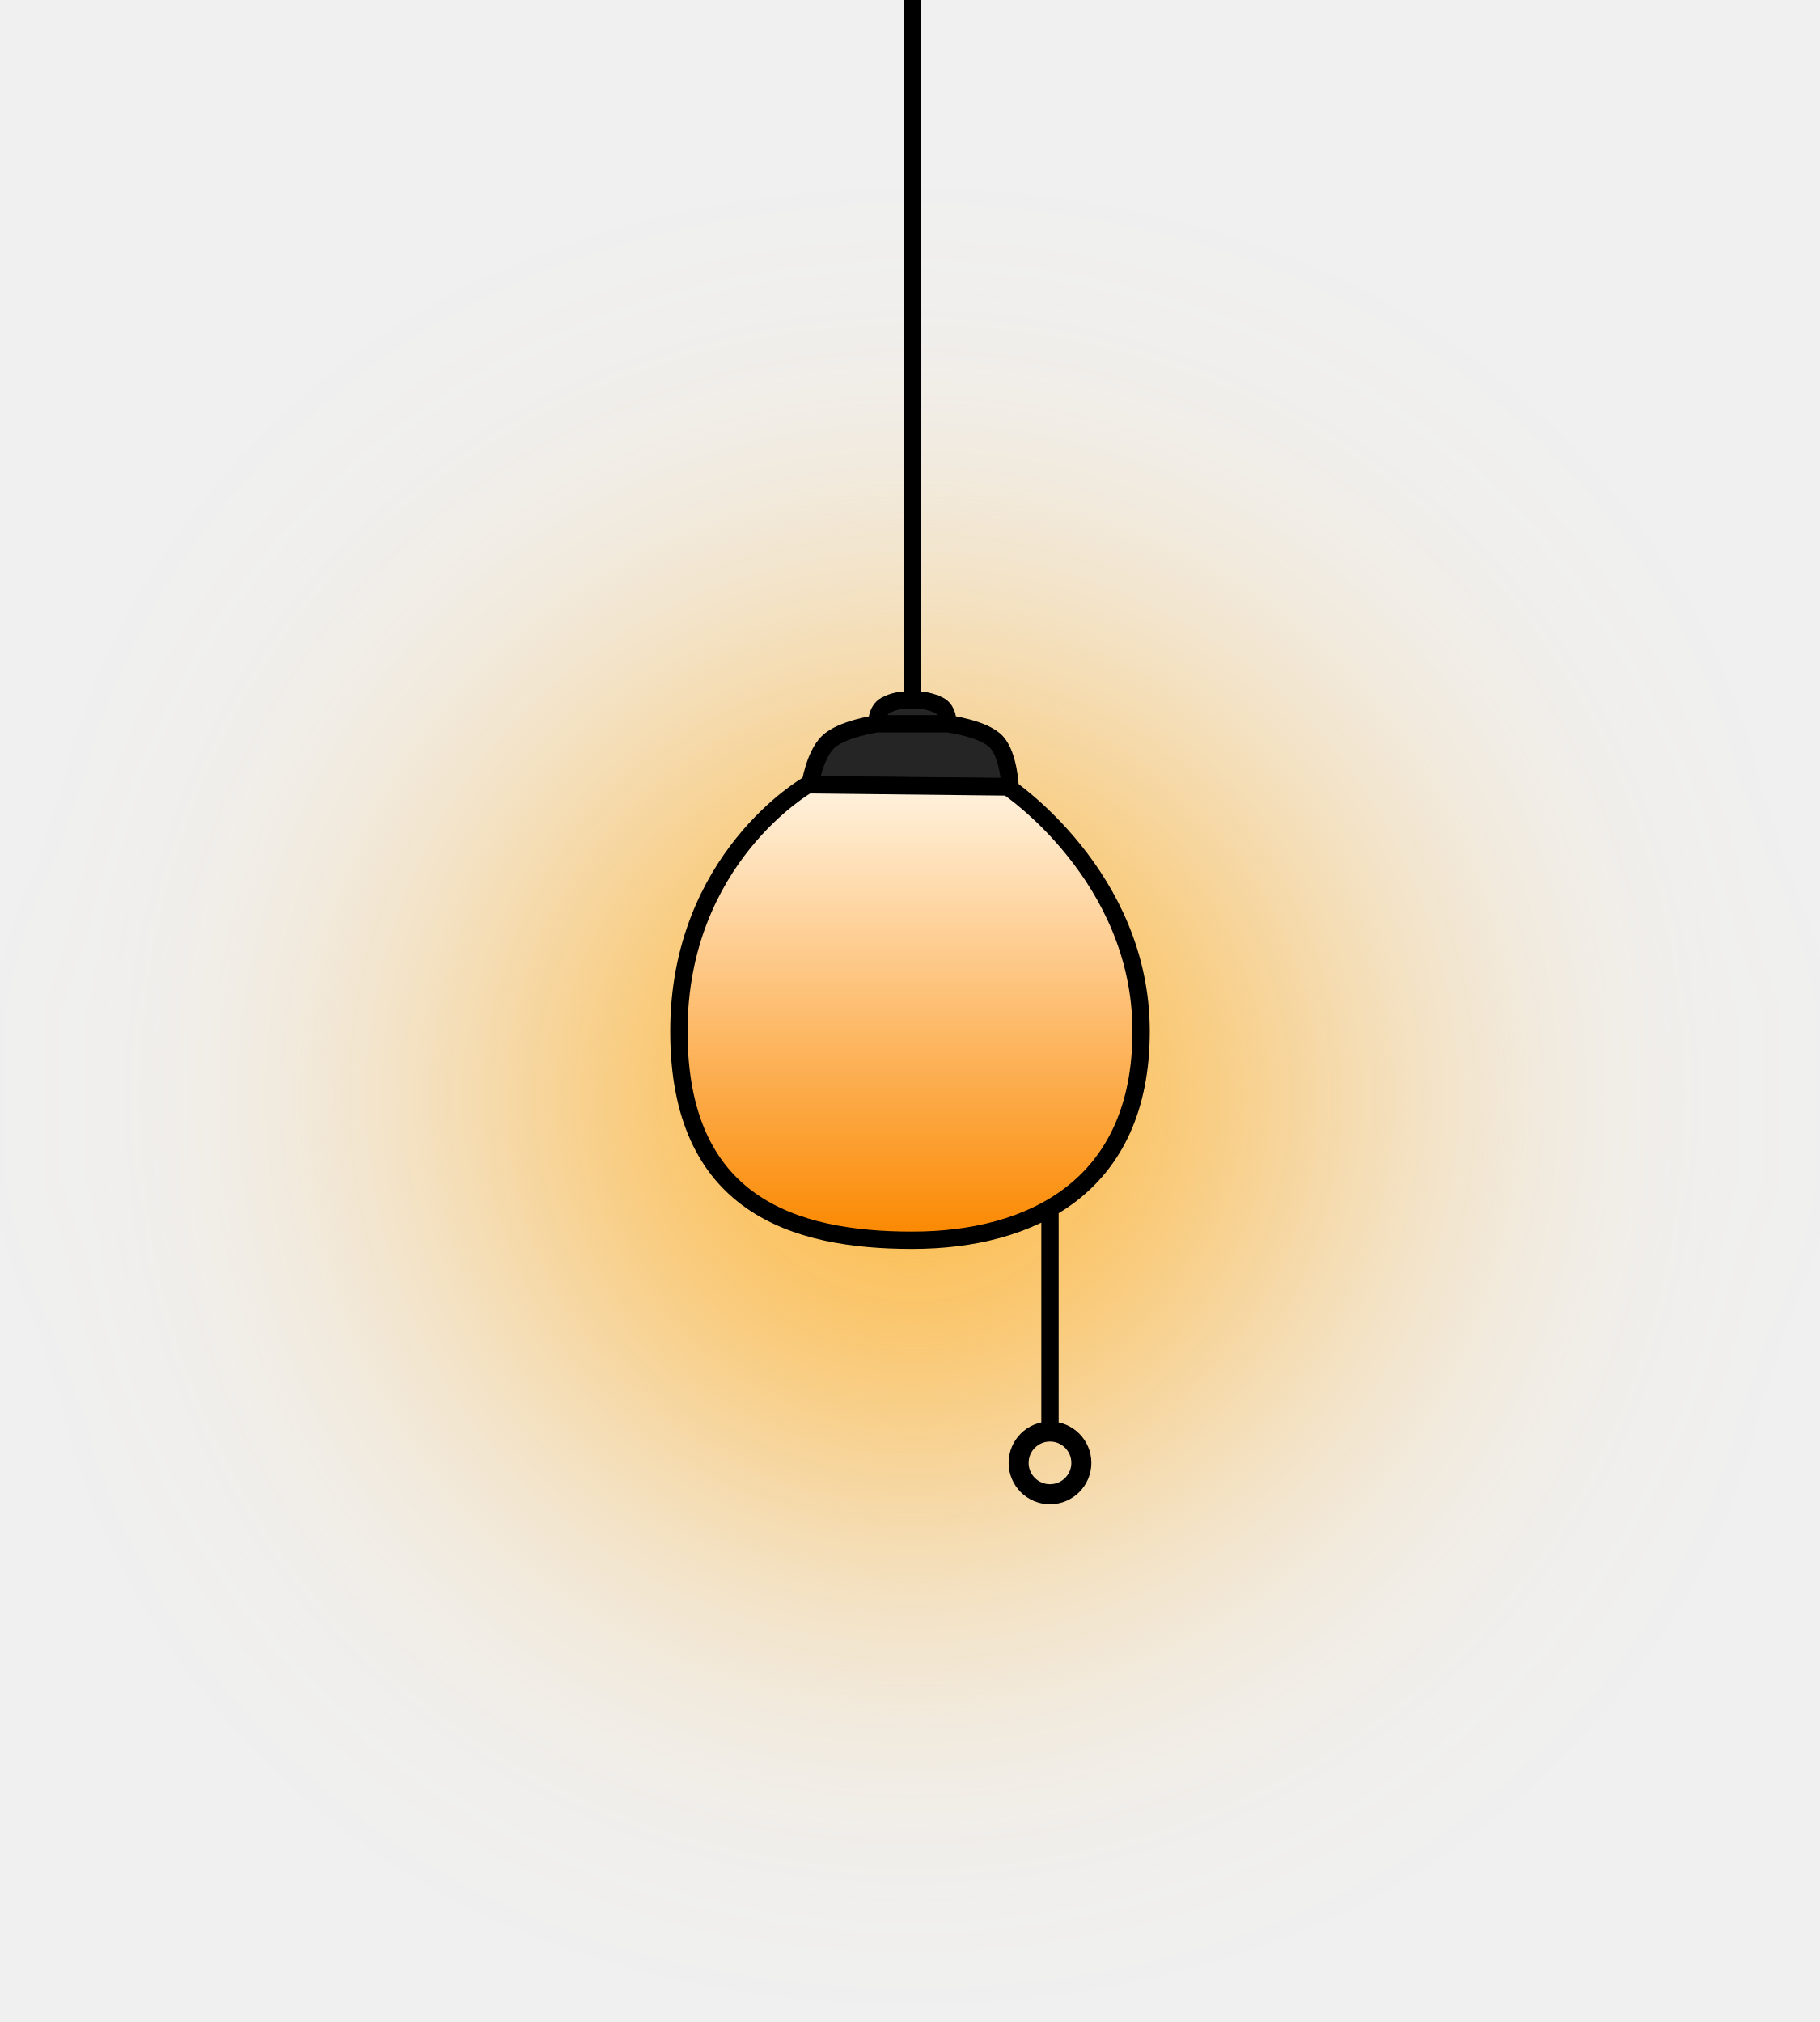
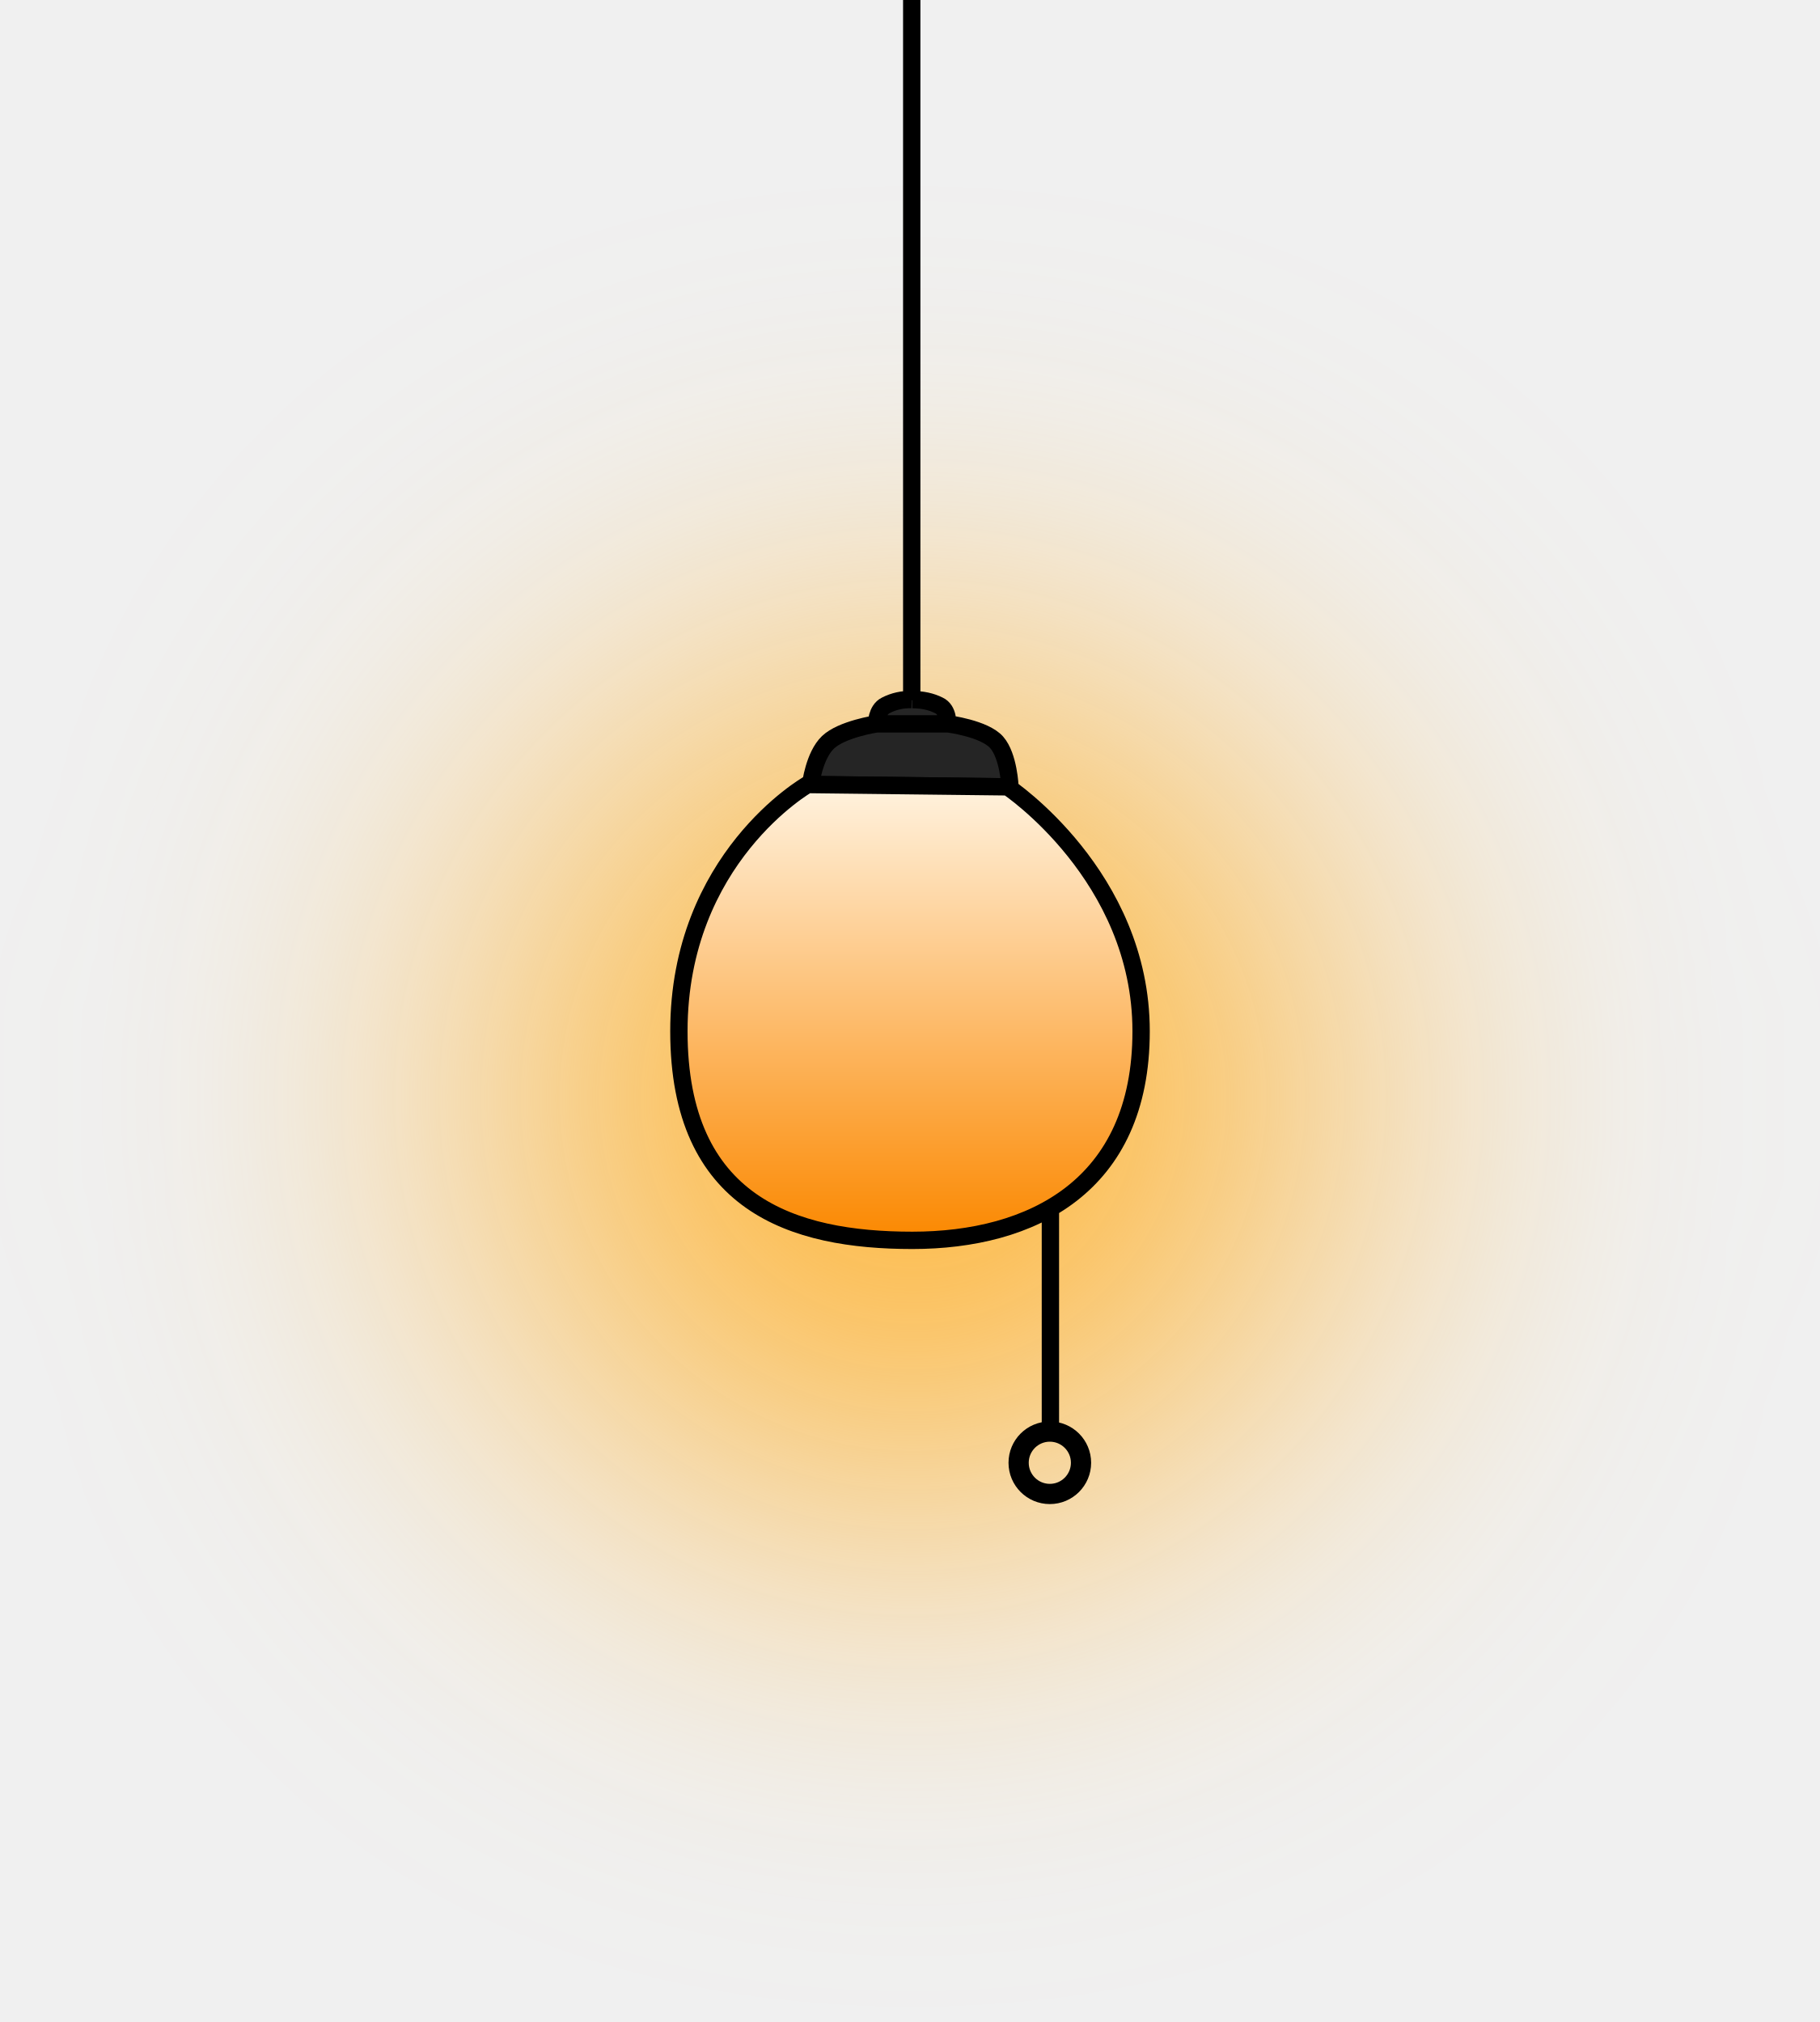
<svg xmlns="http://www.w3.org/2000/svg" width="315" height="350" fill="none">
  <g clip-path="url(#a)">
-     <g filter="url(#b)" transform="matrix(.75 0 0 .75 39.375 47.375)">
+     <g filter="url(#b)" transform="matrix(.75 0 0 .75 39.4 47.4)">
      <circle cx="157.5" cy="189.5" r="129.5" fill="url(#c)" />
    </g>
-     <path fill="#252525" d="M164.052 125.286h-12.31s-6.134.887-8.462 3.196-3.073 7.351-3.073 7.351l34.614.319s-.208-5.299-2.311-7.67c-2.103-2.372-8.458-3.196-8.458-3.196M157.895 121.131c1.923 0 3.192.262 4.615.959 1.682.823 1.542 3.196 1.542 3.196h-12.31s-.057-2.339 1.538-3.196c1.387-.746 2.692-.959 4.615-.959" />
-     <path stroke="#000" stroke-width="3" d="M164.052 125.286s.14-2.373-1.542-3.196c-1.423-.697-2.692-.959-4.615-.959m6.157 4.155h-12.31m12.31 0s6.355.824 8.458 3.196c2.103 2.371 2.311 7.67 2.311 7.67m-16.926-15.021c-.004-.639 0-121.131 0-121.131m0 121.131c-1.923 0-3.228.213-4.615.959-1.595.857-1.538 3.196-1.538 3.196m0 0s-6.134.887-8.462 3.196-3.073 7.351-3.073 7.351m0 0 34.614.319m-34.614-.319q-.001 0-.148.073m34.762.246.121.069" />
-     <path fill="url(#d)" d="M174.424 136.222s23.076 15.384 23.076 42.306-19.058 36.151-39.617 36.152c-20.56.001-40.383-6.153-40.383-36.152s22.31-42.69 22.31-42.69z" />
-     <path stroke="#000" stroke-width="3" d="M174.424 136.222s23.076 15.384 23.076 42.306-19.058 36.151-39.617 36.152c-20.56.001-40.383-6.153-40.383-36.152s22.31-42.69 22.31-42.69m34.614.384s-.003-.1-.013-.282m.013.282-34.614-.384m0 0s.017-.139.054-.385M181.729 209.137v37.69" />
-     <circle cx="181.729" cy="253.219" r="5.429" stroke="#000" stroke-width="3.463" />
+     <path fill="#252525" d="M164 125.3h-12.3s-6 .9-8.4 3.2-3 7.3-3 7.3l34.5.4s-.2-5.3-2.3-7.7-8.4-3.2-8.4-3.2m-6.2-4.2c2 0 3.2.3 4.6 1 1.7.8 1.6 3.2 1.6 3.2h-12.4s0-2.4 1.6-3.2a9 9 0 0 1 4.6-1" />
+     <path stroke="#000" stroke-width="3" d="M164 125.3s.2-2.4-1.5-3.2q-2-1-4.6-1m6.2 4.2h-12.4m12.4 0s6.3.8 8.4 3.2 2.3 7.7 2.3 7.7m-17-15V0m0 121.1a9 9 0 0 0-4.5 1c-1.6.8-1.6 3.2-1.6 3.2m0 0s-6 .9-8.4 3.2-3 7.3-3 7.3m0 0 34.5.4m-34.6-.4-.1.1m34.7.3h.1" />
+     <path fill="url(#d)" d="M174.4 136.2s23.1 15.4 23.1 42.3-19 36.2-39.6 36.2-40.4-6.2-40.4-36.2 22.3-42.7 22.3-42.7z" />
+     <path stroke="#000" stroke-width="3" d="M174.4 136.2s23.1 15.4 23.1 42.3-19 36.2-39.6 36.2-40.4-6.2-40.4-36.2 22.3-42.7 22.3-42.7m34.6.4v-.3m0 .3-34.6-.4m0 0v-.3m42 73.6v37.7" />
+     <circle cx="181.7" cy="253.2" r="5.4" stroke="#000" stroke-width="3.5" />
  </g>
  <defs>
-     <radialGradient id="c" cx="0" cy="0" r="1" gradientTransform="matrix(-.2506 141.216 -141.215 -.50008 158.178 190.178)" gradientUnits="userSpaceOnUse">
-       <stop offset=".255" stop-color="#FFB331" />
+     <radialGradient id="c" cx="0" cy="0" r="1" gradientTransform="matrix(-.2506 141.216 -141.215 -.50008 158.2 190.2)" gradientUnits="userSpaceOnUse">
+       <stop offset=".3" stop-color="#FFB331" />
      <stop offset="1" stop-color="#FFB331" stop-opacity="0" />
    </radialGradient>
-     <linearGradient id="d" x1="157.5" x2="157.5" y1="135.453" y2="214.68" gradientUnits="userSpaceOnUse">
+     <linearGradient id="d" x1="157.5" x2="157.5" y1="135.5" y2="214.7" gradientUnits="userSpaceOnUse">
      <stop stop-color="#FFF3E0" />
      <stop offset="1" stop-color="#FB8800" />
    </linearGradient>
    <clipPath id="a">
      <path fill="#fff" d="M0 0h315v350H0z" />
    </clipPath>
-     <filter id="b" width="423.03" height="423.03" x="-54.015" y="-22.015" color-interpolation-filters="sRGB" filterUnits="userSpaceOnUse">
+     <filter id="b" width="423" height="423" x="-54" y="-22" color-interpolation-filters="sRGB" filterUnits="userSpaceOnUse">
      <feFlood flood-opacity="0" result="BackgroundImageFix" />
      <feBlend in="SourceGraphic" in2="BackgroundImageFix" result="shape" />
-       <feGaussianBlur result="effect1_foregroundBlur_1454_9026" stdDeviation="41.008" />
+       <feGaussianBlur result="effect1_foregroundBlur_1454_9026" stdDeviation="41" />
    </filter>
  </defs>
</svg>
